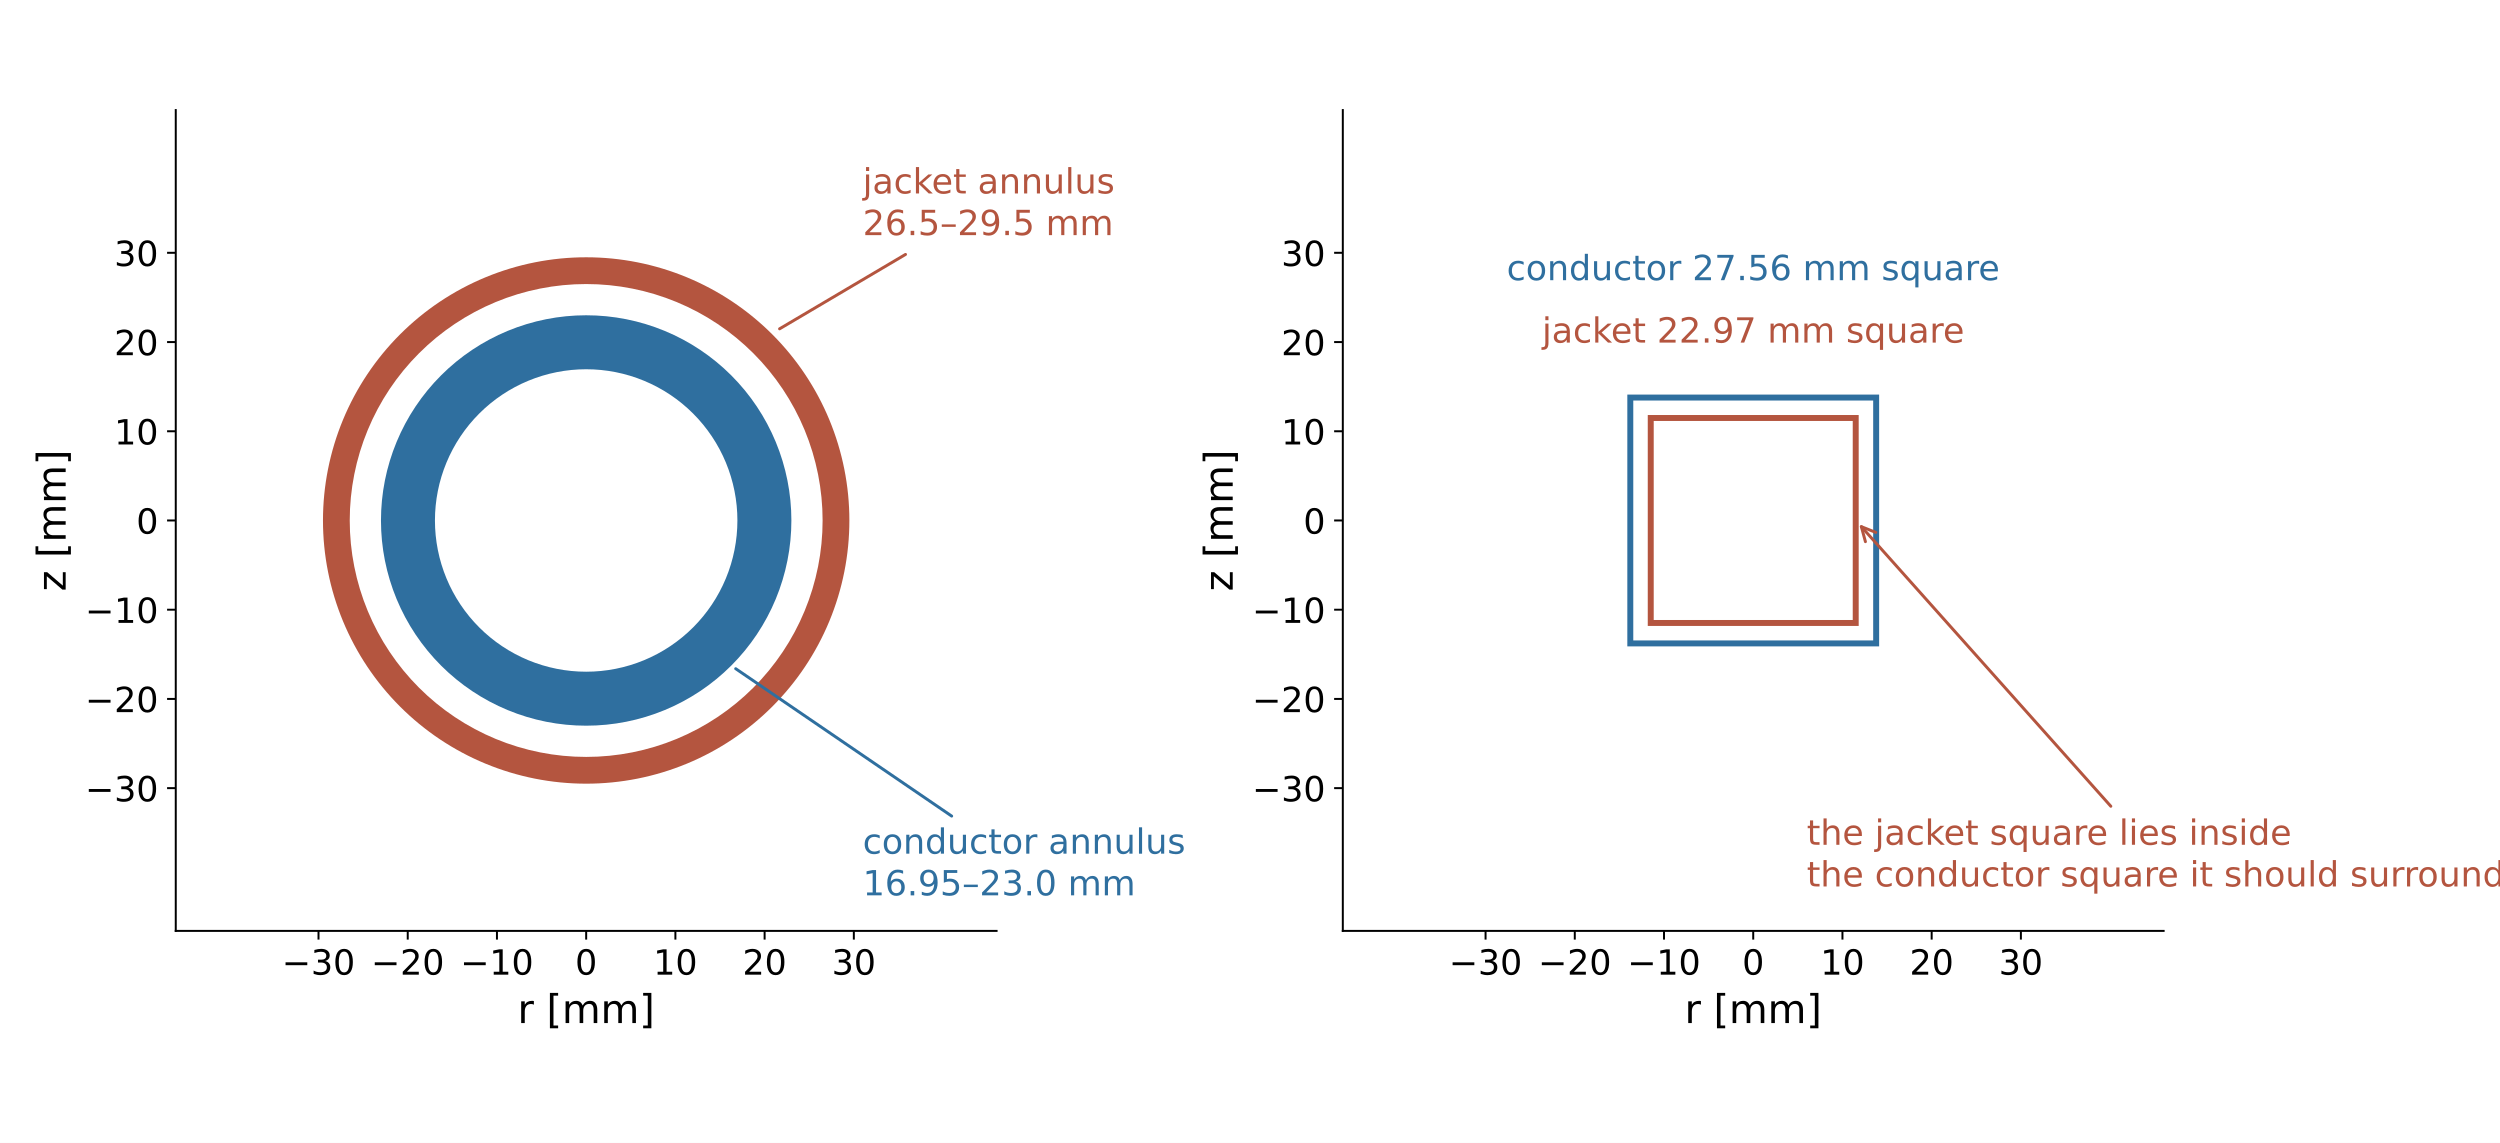
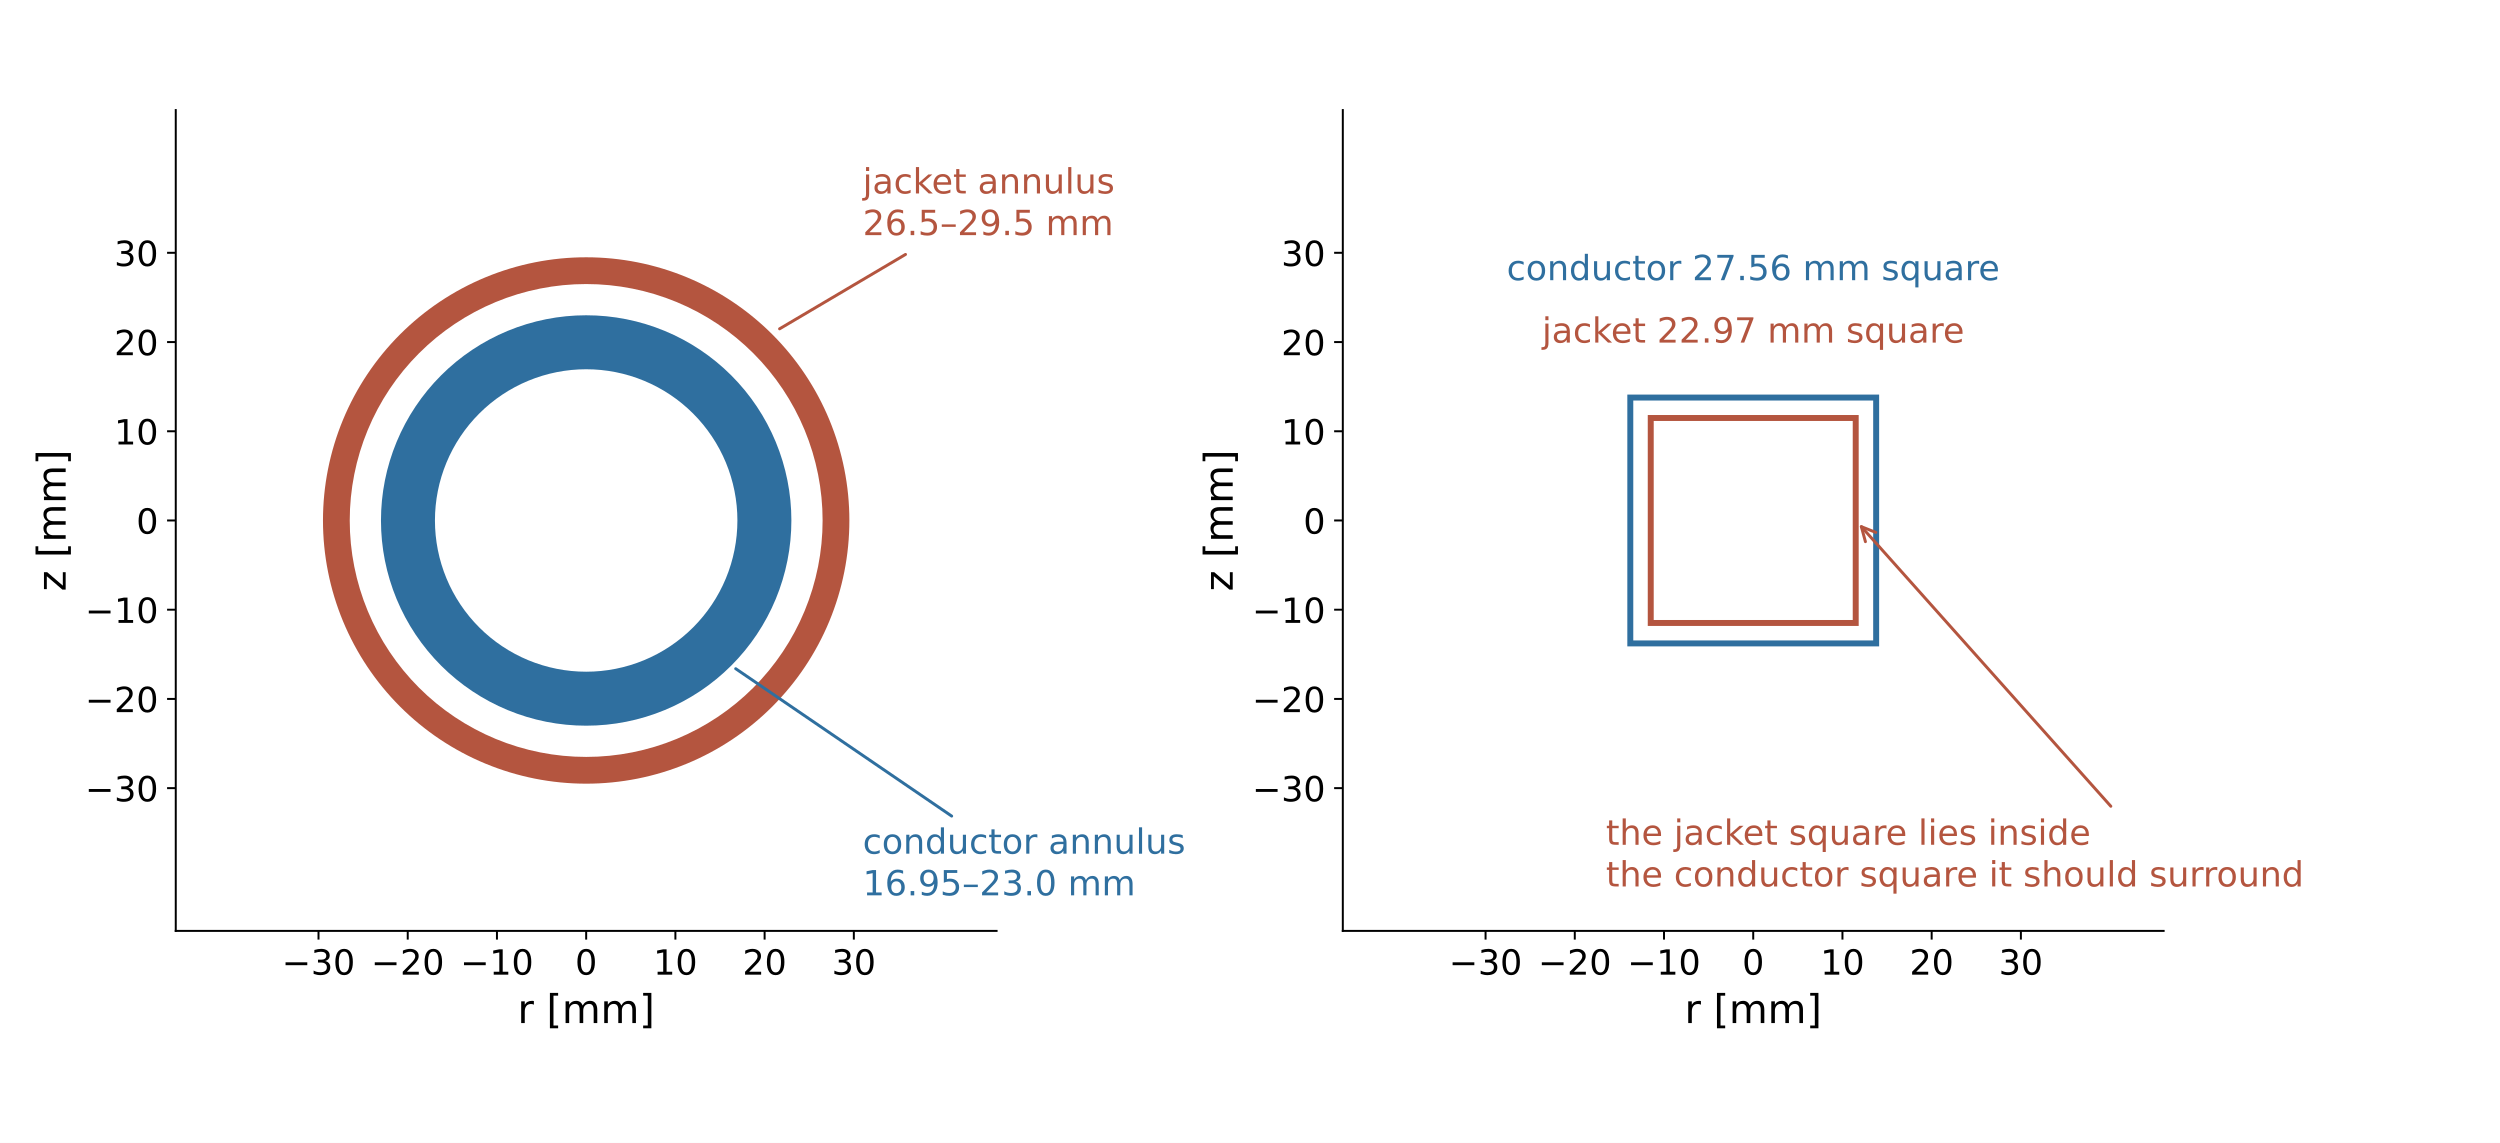
<svg xmlns="http://www.w3.org/2000/svg" xmlns:xlink="http://www.w3.org/1999/xlink" width="1008pt" height="460.8pt" viewBox="0 0 1008 460.8" version="1.1">
  <defs>
    <style type="text/css">*{stroke-linejoin: round; stroke-linecap: butt}</style>
  </defs>
  <g id="figure_1">
    <g id="patch_1">
      <path d="M 0 460.8  L 1008 460.8  L 1008 0  L 0 0  z " style="fill: #ffffff" />
    </g>
    <g id="axes_1">
      <g id="patch_2">
        <path d="M 70.866 375.337  L 401.824 375.337  L 401.824 44.379  L 70.866 44.379  z " style="fill: #ffffff" />
      </g>
      <g id="patch_3">
        <path d="M 319.085 209.858  C 319.085 198.993 316.944 188.233 312.786 178.195  C 308.629 168.157 302.534 159.035 294.851 151.353  C 287.168 143.67 278.046 137.575 268.008 133.417  C 257.97 129.259 247.21 127.119 236.345 127.119  C 225.48 127.119 214.72 129.259 204.682 133.417  C 194.644 137.575 185.522 143.67 177.84 151.353  C 170.157 159.035 164.062 168.157 159.904 178.195  C 155.746 188.233 153.606 198.993 153.606 209.858  C 153.606 220.723 155.746 231.483 159.904 241.521  C 164.062 251.559 170.157 260.681 177.84 268.364  C 185.522 276.047 194.644 282.141 204.682 286.299  C 214.72 290.457 225.48 292.598 236.345 292.598  C 247.21 292.598 257.97 290.457 268.008 286.299  C 278.046 282.141 287.168 276.047 294.851 268.364  C 302.534 260.681 308.629 251.559 312.786 241.521  C 316.944 231.483 319.085 220.723 319.085 209.858  M 297.321 209.858  C 297.321 217.865 295.743 225.795 292.679 233.192  C 289.615 240.59 285.123 247.312 279.461 252.974  C 273.799 258.636 267.077 263.128 259.679 266.192  C 252.282 269.256 244.352 270.834 236.345 270.834  C 228.338 270.834 220.409 269.256 213.011 266.192  C 205.613 263.128 198.891 258.636 193.229 252.974  C 187.567 247.312 183.076 240.59 180.011 233.192  C 176.947 225.795 175.37 217.865 175.37 209.858  C 175.37 201.851 176.947 193.922 180.011 186.524  C 183.076 179.126 187.567 172.404 193.229 166.742  C 198.891 161.08 205.613 156.588 213.011 153.524  C 220.409 150.46 228.338 148.883 236.345 148.883  C 244.352 148.883 252.282 150.46 259.679 153.524  C 267.077 156.588 273.799 161.08 279.461 166.742  C 285.123 172.404 289.615 179.126 292.679 186.524  C 295.743 193.922 297.321 201.851 297.321 209.858  M 319.085 209.858  z " clip-path="url(#pbdc6de7a12)" style="fill: #2f6f9f" />
      </g>
      <g id="patch_4">
        <path d="M 342.468 209.858  C 342.468 195.922 339.722 182.122 334.389 169.247  C 329.056 156.372 321.239 144.672 311.385 134.818  C 301.531 124.964 289.832 117.147 276.956 111.814  C 264.081 106.481 250.281 103.736 236.345 103.736  C 222.409 103.736 208.609 106.481 195.734 111.814  C 182.859 117.147 171.16 124.964 161.305 134.818  C 151.451 144.672 143.634 156.372 138.301 169.247  C 132.968 182.122 130.223 195.922 130.223 209.858  C 130.223 223.794 132.968 237.594 138.301 250.469  C 143.634 263.344 151.451 275.044 161.305 284.898  C 171.16 294.752 182.859 302.569 195.734 307.902  C 208.609 313.235 222.409 315.98 236.345 315.98  C 250.281 315.98 264.081 313.235 276.956 307.902  C 289.832 302.569 301.531 294.752 311.385 284.898  C 321.239 275.044 329.056 263.344 334.389 250.469  C 339.722 237.594 342.468 223.794 342.468 209.858  M 331.675 209.858  C 331.675 222.377 329.21 234.774 324.419 246.339  C 319.628 257.905 312.606 268.415 303.754 277.267  C 294.902 286.119 284.392 293.141 272.826 297.932  C 261.261 302.722 248.864 305.188 236.345 305.188  C 223.827 305.188 211.43 302.722 199.864 297.932  C 188.298 293.141 177.789 286.119 168.937 277.267  C 160.085 268.415 153.062 257.905 148.272 246.339  C 143.481 234.774 141.015 222.377 141.015 209.858  C 141.015 197.339 143.481 184.943 148.272 173.377  C 153.062 161.811 160.085 151.301 168.937 142.449  C 177.789 133.597 188.298 126.575 199.864 121.784  C 211.43 116.994 223.827 114.528 236.345 114.528  C 248.864 114.528 261.261 116.994 272.826 121.784  C 284.392 126.575 294.902 133.597 303.754 142.449  C 312.606 151.301 319.628 161.811 324.419 173.377  C 329.21 184.943 331.675 197.339 331.675 209.858  M 342.468 209.858  z " clip-path="url(#pbdc6de7a12)" style="fill: #b4553f" />
      </g>
      <g id="matplotlib.axis_1">
        <g id="xtick_1">
          <g id="line2d_1">
            <defs>
              <path id="m87f43edd3f" d="M 0 0  L 0 3.5  " style="stroke: #000000; stroke-width: 0.8" />
            </defs>
            <g>
              <use xlink:href="#m87f43edd3f" x="128.424" y="375.337" style="stroke: #000000; stroke-width: 0.8" />
            </g>
          </g>
          <g id="text_1">
            <g transform="translate(113.6509 392.9737) scale(0.14 -0.14)">
              <defs>
                <path id="DejaVuSans-c9c" d="M 678 2272  L 4684 2272  L 4684 1741  L 678 1741  L 678 2272  z " transform="scale(0.015625)" />
                <path id="DejaVuSans-16" d="M 2597 2516  Q 3050 2419 3304 2112  Q 3559 1806 3559 1356  Q 3559 666 3084 287  Q 2609 -91 1734 -91  Q 1441 -91 1130 -33  Q 819 25 488 141  L 488 750  Q 750 597 1062 519  Q 1375 441 1716 441  Q 2309 441 2620 675  Q 2931 909 2931 1356  Q 2931 1769 2642 2001  Q 2353 2234 1838 2234  L 1294 2234  L 1294 2753  L 1863 2753  Q 2328 2753 2575 2939  Q 2822 3125 2822 3475  Q 2822 3834 2567 4026  Q 2313 4219 1838 4219  Q 1578 4219 1281 4162  Q 984 4106 628 3988  L 628 4550  Q 988 4650 1302 4700  Q 1616 4750 1894 4750  Q 2613 4750 3031 4423  Q 3450 4097 3450 3541  Q 3450 3153 3228 2886  Q 3006 2619 2597 2516  z " transform="scale(0.015625)" />
                <path id="DejaVuSans-13" d="M 2034 4250  Q 1547 4250 1301 3770  Q 1056 3291 1056 2328  Q 1056 1369 1301 889  Q 1547 409 2034 409  Q 2525 409 2770 889  Q 3016 1369 3016 2328  Q 3016 3291 2770 3770  Q 2525 4250 2034 4250  z M 2034 4750  Q 2819 4750 3233 4129  Q 3647 3509 3647 2328  Q 3647 1150 3233 529  Q 2819 -91 2034 -91  Q 1250 -91 836 529  Q 422 1150 422 2328  Q 422 3509 836 4129  Q 1250 4750 2034 4750  z " transform="scale(0.015625)" />
              </defs>
              <use xlink:href="#DejaVuSans-c9c" />
              <use xlink:href="#DejaVuSans-16" transform="translate(83.79688 0)" />
              <use xlink:href="#DejaVuSans-13" transform="translate(147.4219 0)" />
            </g>
          </g>
        </g>
        <g id="xtick_2">
          <g id="line2d_2">
            <g>
              <use xlink:href="#m87f43edd3f" x="164.398" y="375.337" style="stroke: #000000; stroke-width: 0.8" />
            </g>
          </g>
          <g id="text_2">
            <g transform="translate(149.6246 392.9737) scale(0.14 -0.14)">
              <defs>
                <path id="DejaVuSans-15" d="M 1228 531  L 3431 531  L 3431 0  L 469 0  L 469 531  Q 828 903 1448 1529  Q 2069 2156 2228 2338  Q 2531 2678 2651 2914  Q 2772 3150 2772 3378  Q 2772 3750 2511 3984  Q 2250 4219 1831 4219  Q 1534 4219 1204 4116  Q 875 4013 500 3803  L 500 4441  Q 881 4594 1212 4672  Q 1544 4750 1819 4750  Q 2544 4750 2975 4387  Q 3406 4025 3406 3419  Q 3406 3131 3298 2873  Q 3191 2616 2906 2266  Q 2828 2175 2409 1742  Q 1991 1309 1228 531  z " transform="scale(0.015625)" />
              </defs>
              <use xlink:href="#DejaVuSans-c9c" />
              <use xlink:href="#DejaVuSans-15" transform="translate(83.79688 0)" />
              <use xlink:href="#DejaVuSans-13" transform="translate(147.4219 0)" />
            </g>
          </g>
        </g>
        <g id="xtick_3">
          <g id="line2d_3">
            <g>
              <use xlink:href="#m87f43edd3f" x="200.372" y="375.337" style="stroke: #000000; stroke-width: 0.8" />
            </g>
          </g>
          <g id="text_3">
            <g transform="translate(185.5982 392.9737) scale(0.14 -0.14)">
              <defs>
                <path id="DejaVuSans-14" d="M 794 531  L 1825 531  L 1825 4091  L 703 3866  L 703 4441  L 1819 4666  L 2450 4666  L 2450 531  L 3481 531  L 3481 0  L 794 0  L 794 531  z " transform="scale(0.015625)" />
              </defs>
              <use xlink:href="#DejaVuSans-c9c" />
              <use xlink:href="#DejaVuSans-14" transform="translate(83.79688 0)" />
              <use xlink:href="#DejaVuSans-13" transform="translate(147.4219 0)" />
            </g>
          </g>
        </g>
        <g id="xtick_4">
          <g id="line2d_4">
            <g>
              <use xlink:href="#m87f43edd3f" x="236.345" y="375.337" style="stroke: #000000; stroke-width: 0.8" />
            </g>
          </g>
          <g id="text_4">
            <g transform="translate(231.8914 392.9737) scale(0.14 -0.14)">
              <use xlink:href="#DejaVuSans-13" />
            </g>
          </g>
        </g>
        <g id="xtick_5">
          <g id="line2d_5">
            <g>
              <use xlink:href="#m87f43edd3f" x="272.319" y="375.337" style="stroke: #000000; stroke-width: 0.8" />
            </g>
          </g>
          <g id="text_5">
            <g transform="translate(263.4114 392.9737) scale(0.14 -0.14)">
              <use xlink:href="#DejaVuSans-14" />
              <use xlink:href="#DejaVuSans-13" transform="translate(63.625 0)" />
            </g>
          </g>
        </g>
        <g id="xtick_6">
          <g id="line2d_6">
            <g>
              <use xlink:href="#m87f43edd3f" x="308.293" y="375.337" style="stroke: #000000; stroke-width: 0.8" />
            </g>
          </g>
          <g id="text_6">
            <g transform="translate(299.385 392.9737) scale(0.14 -0.14)">
              <use xlink:href="#DejaVuSans-15" />
              <use xlink:href="#DejaVuSans-13" transform="translate(63.625 0)" />
            </g>
          </g>
        </g>
        <g id="xtick_7">
          <g id="line2d_7">
            <g>
              <use xlink:href="#m87f43edd3f" x="344.266" y="375.337" style="stroke: #000000; stroke-width: 0.8" />
            </g>
          </g>
          <g id="text_7">
            <g transform="translate(335.3587 392.9737) scale(0.14 -0.14)">
              <use xlink:href="#DejaVuSans-16" />
              <use xlink:href="#DejaVuSans-13" transform="translate(63.625 0)" />
            </g>
          </g>
        </g>
        <g id="text_8">
          <g transform="translate(208.6864 412.4945) scale(0.16 -0.16)">
            <defs>
              <path id="DejaVuSans-55" d="M 2631 2963  Q 2534 3019 2420 3045  Q 2306 3072 2169 3072  Q 1681 3072 1420 2755  Q 1159 2438 1159 1844  L 1159 0  L 581 0  L 581 3500  L 1159 3500  L 1159 2956  Q 1341 3275 1631 3429  Q 1922 3584 2338 3584  Q 2397 3584 2469 3576  Q 2541 3569 2628 3553  L 2631 2963  z " transform="scale(0.015625)" />
              <path id="DejaVuSans-3" transform="scale(0.015625)" />
              <path id="DejaVuSans-3e" d="M 550 4863  L 1875 4863  L 1875 4416  L 1125 4416  L 1125 -397  L 1875 -397  L 1875 -844  L 550 -844  L 550 4863  z " transform="scale(0.015625)" />
              <path id="DejaVuSans-50" d="M 3328 2828  Q 3544 3216 3844 3400  Q 4144 3584 4550 3584  Q 5097 3584 5394 3201  Q 5691 2819 5691 2113  L 5691 0  L 5113 0  L 5113 2094  Q 5113 2597 4934 2840  Q 4756 3084 4391 3084  Q 3944 3084 3684 2787  Q 3425 2491 3425 1978  L 3425 0  L 2847 0  L 2847 2094  Q 2847 2600 2669 2842  Q 2491 3084 2119 3084  Q 1678 3084 1418 2786  Q 1159 2488 1159 1978  L 1159 0  L 581 0  L 581 3500  L 1159 3500  L 1159 2956  Q 1356 3278 1631 3431  Q 1906 3584 2284 3584  Q 2666 3584 2933 3390  Q 3200 3197 3328 2828  z " transform="scale(0.015625)" />
              <path id="DejaVuSans-40" d="M 1947 4863  L 1947 -844  L 622 -844  L 622 -397  L 1369 -397  L 1369 4416  L 622 4416  L 622 4863  L 1947 4863  z " transform="scale(0.015625)" />
            </defs>
            <use xlink:href="#DejaVuSans-55" />
            <use xlink:href="#DejaVuSans-3" transform="translate(41.10938 0)" />
            <use xlink:href="#DejaVuSans-3e" transform="translate(72.89062 0)" />
            <use xlink:href="#DejaVuSans-50" transform="translate(111.9062 0)" />
            <use xlink:href="#DejaVuSans-50" transform="translate(209.3125 0)" />
            <use xlink:href="#DejaVuSans-40" transform="translate(306.7188 0)" />
          </g>
        </g>
      </g>
      <g id="matplotlib.axis_2">
        <g id="ytick_1">
          <g id="line2d_8">
            <defs>
              <path id="mcf8e458431" d="M 0 0  L -3.5 0  " style="stroke: #000000; stroke-width: 0.8" />
            </defs>
            <g>
              <use xlink:href="#mcf8e458431" x="70.866" y="317.779" style="stroke: #000000; stroke-width: 0.8" />
            </g>
          </g>
          <g id="text_9">
            <g transform="translate(34.31973 323.0975) scale(0.14 -0.14)">
              <use xlink:href="#DejaVuSans-c9c" />
              <use xlink:href="#DejaVuSans-16" transform="translate(83.79688 0)" />
              <use xlink:href="#DejaVuSans-13" transform="translate(147.4219 0)" />
            </g>
          </g>
        </g>
        <g id="ytick_2">
          <g id="line2d_9">
            <g>
              <use xlink:href="#mcf8e458431" x="70.866" y="281.805" style="stroke: #000000; stroke-width: 0.8" />
            </g>
          </g>
          <g id="text_10">
            <g transform="translate(34.31973 287.1238) scale(0.14 -0.14)">
              <use xlink:href="#DejaVuSans-c9c" />
              <use xlink:href="#DejaVuSans-15" transform="translate(83.79688 0)" />
              <use xlink:href="#DejaVuSans-13" transform="translate(147.4219 0)" />
            </g>
          </g>
        </g>
        <g id="ytick_3">
          <g id="line2d_10">
            <g>
              <use xlink:href="#mcf8e458431" x="70.866" y="245.832" style="stroke: #000000; stroke-width: 0.8" />
            </g>
          </g>
          <g id="text_11">
            <g transform="translate(34.31973 251.1502) scale(0.14 -0.14)">
              <use xlink:href="#DejaVuSans-c9c" />
              <use xlink:href="#DejaVuSans-14" transform="translate(83.79688 0)" />
              <use xlink:href="#DejaVuSans-13" transform="translate(147.4219 0)" />
            </g>
          </g>
        </g>
        <g id="ytick_4">
          <g id="line2d_11">
            <g>
              <use xlink:href="#mcf8e458431" x="70.866" y="209.858" style="stroke: #000000; stroke-width: 0.8" />
            </g>
          </g>
          <g id="text_12">
            <g transform="translate(54.9588 215.1765) scale(0.14 -0.14)">
              <use xlink:href="#DejaVuSans-13" />
            </g>
          </g>
        </g>
        <g id="ytick_5">
          <g id="line2d_12">
            <g>
              <use xlink:href="#mcf8e458431" x="70.866" y="173.884" style="stroke: #000000; stroke-width: 0.8" />
            </g>
          </g>
          <g id="text_13">
            <g transform="translate(46.0513 179.2028) scale(0.14 -0.14)">
              <use xlink:href="#DejaVuSans-14" />
              <use xlink:href="#DejaVuSans-13" transform="translate(63.625 0)" />
            </g>
          </g>
        </g>
        <g id="ytick_6">
          <g id="line2d_13">
            <g>
              <use xlink:href="#mcf8e458431" x="70.866" y="137.911" style="stroke: #000000; stroke-width: 0.8" />
            </g>
          </g>
          <g id="text_14">
            <g transform="translate(46.0513 143.2291) scale(0.14 -0.14)">
              <use xlink:href="#DejaVuSans-15" />
              <use xlink:href="#DejaVuSans-13" transform="translate(63.625 0)" />
            </g>
          </g>
        </g>
        <g id="ytick_7">
          <g id="line2d_14">
            <g>
              <use xlink:href="#mcf8e458431" x="70.866" y="101.937" style="stroke: #000000; stroke-width: 0.8" />
            </g>
          </g>
          <g id="text_15">
            <g transform="translate(46.0513 107.2555) scale(0.14 -0.14)">
              <use xlink:href="#DejaVuSans-16" />
              <use xlink:href="#DejaVuSans-13" transform="translate(63.625 0)" />
            </g>
          </g>
        </g>
        <g id="text_16">
          <g transform="translate(26.47598 238.4269) rotate(-90) scale(0.16 -0.16)">
            <defs>
              <path id="DejaVuSans-5d" d="M 353 3500  L 3084 3500  L 3084 2975  L 922 459  L 3084 459  L 3084 0  L 275 0  L 275 525  L 2438 3041  L 353 3041  L 353 3500  z " transform="scale(0.015625)" />
            </defs>
            <use xlink:href="#DejaVuSans-5d" />
            <use xlink:href="#DejaVuSans-3" transform="translate(52.48438 0)" />
            <use xlink:href="#DejaVuSans-3e" transform="translate(84.26562 0)" />
            <use xlink:href="#DejaVuSans-50" transform="translate(123.2812 0)" />
            <use xlink:href="#DejaVuSans-50" transform="translate(220.6875 0)" />
            <use xlink:href="#DejaVuSans-40" transform="translate(318.0938 0)" />
          </g>
        </g>
      </g>
      <g id="patch_5">
        <path d="M 70.866 375.337  L 70.866 44.379  " style="fill: none; stroke: #000000; stroke-width: 0.8; stroke-linejoin: miter; stroke-linecap: square" />
      </g>
      <g id="patch_6">
        <path d="M 70.866 375.337  L 401.824 375.337  " style="fill: none; stroke: #000000; stroke-width: 0.8; stroke-linejoin: miter; stroke-linecap: square" />
      </g>
      <g id="patch_7">
        <path d="M 365.096 102.589  Q 339.713 117.584 314.33 132.578  " style="fill: none; stroke: #b4553f; stroke-width: 1.2; stroke-linecap: round" />
      </g>
      <g id="text_17">
        <g style="fill: #b4553f" transform="translate(347.8636 78.00261) scale(0.14 -0.14)">
          <defs>
            <path id="DejaVuSans-4d" d="M 603 3500  L 1178 3500  L 1178 -63  Q 1178 -731 923 -1031  Q 669 -1331 103 -1331  L -116 -1331  L -116 -844  L 38 -844  Q 366 -844 484 -692  Q 603 -541 603 -63  L 603 3500  z M 603 4863  L 1178 4863  L 1178 4134  L 603 4134  L 603 4863  z " transform="scale(0.015625)" />
            <path id="DejaVuSans-44" d="M 2194 1759  Q 1497 1759 1228 1600  Q 959 1441 959 1056  Q 959 750 1161 570  Q 1363 391 1709 391  Q 2188 391 2477 730  Q 2766 1069 2766 1631  L 2766 1759  L 2194 1759  z M 3341 1997  L 3341 0  L 2766 0  L 2766 531  Q 2569 213 2275 61  Q 1981 -91 1556 -91  Q 1019 -91 701 211  Q 384 513 384 1019  Q 384 1609 779 1909  Q 1175 2209 1959 2209  L 2766 2209  L 2766 2266  Q 2766 2663 2505 2880  Q 2244 3097 1772 3097  Q 1472 3097 1187 3025  Q 903 2953 641 2809  L 641 3341  Q 956 3463 1253 3523  Q 1550 3584 1831 3584  Q 2591 3584 2966 3190  Q 3341 2797 3341 1997  z " transform="scale(0.015625)" />
            <path id="DejaVuSans-46" d="M 3122 3366  L 3122 2828  Q 2878 2963 2633 3030  Q 2388 3097 2138 3097  Q 1578 3097 1268 2742  Q 959 2388 959 1747  Q 959 1106 1268 751  Q 1578 397 2138 397  Q 2388 397 2633 464  Q 2878 531 3122 666  L 3122 134  Q 2881 22 2623 -34  Q 2366 -91 2075 -91  Q 1284 -91 818 406  Q 353 903 353 1747  Q 353 2603 823 3093  Q 1294 3584 2113 3584  Q 2378 3584 2631 3529  Q 2884 3475 3122 3366  z " transform="scale(0.015625)" />
            <path id="DejaVuSans-4e" d="M 581 4863  L 1159 4863  L 1159 1991  L 2875 3500  L 3609 3500  L 1753 1863  L 3688 0  L 2938 0  L 1159 1709  L 1159 0  L 581 0  L 581 4863  z " transform="scale(0.015625)" />
            <path id="DejaVuSans-48" d="M 3597 1894  L 3597 1613  L 953 1613  Q 991 1019 1311 708  Q 1631 397 2203 397  Q 2534 397 2845 478  Q 3156 559 3463 722  L 3463 178  Q 3153 47 2828 -22  Q 2503 -91 2169 -91  Q 1331 -91 842 396  Q 353 884 353 1716  Q 353 2575 817 3079  Q 1281 3584 2069 3584  Q 2775 3584 3186 3129  Q 3597 2675 3597 1894  z M 3022 2063  Q 3016 2534 2758 2815  Q 2500 3097 2075 3097  Q 1594 3097 1305 2825  Q 1016 2553 972 2059  L 3022 2063  z " transform="scale(0.015625)" />
            <path id="DejaVuSans-57" d="M 1172 4494  L 1172 3500  L 2356 3500  L 2356 3053  L 1172 3053  L 1172 1153  Q 1172 725 1289 603  Q 1406 481 1766 481  L 2356 481  L 2356 0  L 1766 0  Q 1100 0 847 248  Q 594 497 594 1153  L 594 3053  L 172 3053  L 172 3500  L 594 3500  L 594 4494  L 1172 4494  z " transform="scale(0.015625)" />
            <path id="DejaVuSans-51" d="M 3513 2113  L 3513 0  L 2938 0  L 2938 2094  Q 2938 2591 2744 2837  Q 2550 3084 2163 3084  Q 1697 3084 1428 2787  Q 1159 2491 1159 1978  L 1159 0  L 581 0  L 581 3500  L 1159 3500  L 1159 2956  Q 1366 3272 1645 3428  Q 1925 3584 2291 3584  Q 2894 3584 3203 3211  Q 3513 2838 3513 2113  z " transform="scale(0.015625)" />
            <path id="DejaVuSans-58" d="M 544 1381  L 544 3500  L 1119 3500  L 1119 1403  Q 1119 906 1312 657  Q 1506 409 1894 409  Q 2359 409 2629 706  Q 2900 1003 2900 1516  L 2900 3500  L 3475 3500  L 3475 0  L 2900 0  L 2900 538  Q 2691 219 2414 64  Q 2138 -91 1772 -91  Q 1169 -91 856 284  Q 544 659 544 1381  z M 1991 3584  L 1991 3584  z " transform="scale(0.015625)" />
            <path id="DejaVuSans-4f" d="M 603 4863  L 1178 4863  L 1178 0  L 603 0  L 603 4863  z " transform="scale(0.015625)" />
            <path id="DejaVuSans-56" d="M 2834 3397  L 2834 2853  Q 2591 2978 2328 3040  Q 2066 3103 1784 3103  Q 1356 3103 1142 2972  Q 928 2841 928 2578  Q 928 2378 1081 2264  Q 1234 2150 1697 2047  L 1894 2003  Q 2506 1872 2764 1633  Q 3022 1394 3022 966  Q 3022 478 2636 193  Q 2250 -91 1575 -91  Q 1294 -91 989 -36  Q 684 19 347 128  L 347 722  Q 666 556 975 473  Q 1284 391 1588 391  Q 1994 391 2212 530  Q 2431 669 2431 922  Q 2431 1156 2273 1281  Q 2116 1406 1581 1522  L 1381 1569  Q 847 1681 609 1914  Q 372 2147 372 2553  Q 372 3047 722 3315  Q 1072 3584 1716 3584  Q 2034 3584 2315 3537  Q 2597 3491 2834 3397  z " transform="scale(0.015625)" />
          </defs>
          <use xlink:href="#DejaVuSans-4d" />
          <use xlink:href="#DejaVuSans-44" transform="translate(27.78125 0)" />
          <use xlink:href="#DejaVuSans-46" transform="translate(89.0625 0)" />
          <use xlink:href="#DejaVuSans-4e" transform="translate(144.0469 0)" />
          <use xlink:href="#DejaVuSans-48" transform="translate(198.3906 0)" />
          <use xlink:href="#DejaVuSans-57" transform="translate(259.9219 0)" />
          <use xlink:href="#DejaVuSans-3" transform="translate(299.125 0)" />
          <use xlink:href="#DejaVuSans-44" transform="translate(330.9062 0)" />
          <use xlink:href="#DejaVuSans-51" transform="translate(392.1875 0)" />
          <use xlink:href="#DejaVuSans-51" transform="translate(455.5625 0)" />
          <use xlink:href="#DejaVuSans-58" transform="translate(518.9375 0)" />
          <use xlink:href="#DejaVuSans-4f" transform="translate(582.3125 0)" />
          <use xlink:href="#DejaVuSans-58" transform="translate(610.0938 0)" />
          <use xlink:href="#DejaVuSans-56" transform="translate(673.4688 0)" />
        </g>
        <g style="fill: #b4553f" transform="translate(347.8636 94.80535) scale(0.14 -0.14)">
          <defs>
            <path id="DejaVuSans-19" d="M 2113 2584  Q 1688 2584 1439 2293  Q 1191 2003 1191 1497  Q 1191 994 1439 701  Q 1688 409 2113 409  Q 2538 409 2786 701  Q 3034 994 3034 1497  Q 3034 2003 2786 2293  Q 2538 2584 2113 2584  z M 3366 4563  L 3366 3988  Q 3128 4100 2886 4159  Q 2644 4219 2406 4219  Q 1781 4219 1451 3797  Q 1122 3375 1075 2522  Q 1259 2794 1537 2939  Q 1816 3084 2150 3084  Q 2853 3084 3261 2657  Q 3669 2231 3669 1497  Q 3669 778 3244 343  Q 2819 -91 2113 -91  Q 1303 -91 875 529  Q 447 1150 447 2328  Q 447 3434 972 4092  Q 1497 4750 2381 4750  Q 2619 4750 2861 4703  Q 3103 4656 3366 4563  z " transform="scale(0.015625)" />
            <path id="DejaVuSans-11" d="M 684 794  L 1344 794  L 1344 0  L 684 0  L 684 794  z " transform="scale(0.015625)" />
            <path id="DejaVuSans-18" d="M 691 4666  L 3169 4666  L 3169 4134  L 1269 4134  L 1269 2991  Q 1406 3038 1543 3061  Q 1681 3084 1819 3084  Q 2600 3084 3056 2656  Q 3513 2228 3513 1497  Q 3513 744 3044 326  Q 2575 -91 1722 -91  Q 1428 -91 1123 -41  Q 819 9 494 109  L 494 744  Q 775 591 1075 516  Q 1375 441 1709 441  Q 2250 441 2565 725  Q 2881 1009 2881 1497  Q 2881 1984 2565 2268  Q 2250 2553 1709 2553  Q 1456 2553 1204 2497  Q 953 2441 691 2322  L 691 4666  z " transform="scale(0.015625)" />
            <path id="DejaVuSans-af5" d="M 313 1978  L 2888 1978  L 2888 1528  L 313 1528  L 313 1978  z " transform="scale(0.015625)" />
            <path id="DejaVuSans-1c" d="M 703 97  L 703 672  Q 941 559 1184 500  Q 1428 441 1663 441  Q 2288 441 2617 861  Q 2947 1281 2994 2138  Q 2813 1869 2534 1725  Q 2256 1581 1919 1581  Q 1219 1581 811 2004  Q 403 2428 403 3163  Q 403 3881 828 4315  Q 1253 4750 1959 4750  Q 2769 4750 3195 4129  Q 3622 3509 3622 2328  Q 3622 1225 3098 567  Q 2575 -91 1691 -91  Q 1453 -91 1209 -44  Q 966 3 703 97  z M 1959 2075  Q 2384 2075 2632 2365  Q 2881 2656 2881 3163  Q 2881 3666 2632 3958  Q 2384 4250 1959 4250  Q 1534 4250 1286 3958  Q 1038 3666 1038 3163  Q 1038 2656 1286 2365  Q 1534 2075 1959 2075  z " transform="scale(0.015625)" />
          </defs>
          <use xlink:href="#DejaVuSans-15" />
          <use xlink:href="#DejaVuSans-19" transform="translate(63.625 0)" />
          <use xlink:href="#DejaVuSans-11" transform="translate(127.25 0)" />
          <use xlink:href="#DejaVuSans-18" transform="translate(159.0312 0)" />
          <use xlink:href="#DejaVuSans-af5" transform="translate(222.6562 0)" />
          <use xlink:href="#DejaVuSans-15" transform="translate(272.6562 0)" />
          <use xlink:href="#DejaVuSans-1c" transform="translate(336.2812 0)" />
          <use xlink:href="#DejaVuSans-11" transform="translate(399.9062 0)" />
          <use xlink:href="#DejaVuSans-18" transform="translate(431.6875 0)" />
          <use xlink:href="#DejaVuSans-3" transform="translate(495.3125 0)" />
          <use xlink:href="#DejaVuSans-50" transform="translate(527.0938 0)" />
          <use xlink:href="#DejaVuSans-50" transform="translate(624.5 0)" />
        </g>
      </g>
      <g id="patch_8">
        <path d="M 383.706 329.039  Q 340.172 299.332 296.637 269.624  " style="fill: none; stroke: #2f6f9f; stroke-width: 1.2; stroke-linecap: round" />
      </g>
      <g id="text_18">
        <g style="fill: #2f6f9f" transform="translate(347.8636 344.2078) scale(0.14 -0.14)">
          <defs>
            <path id="DejaVuSans-52" d="M 1959 3097  Q 1497 3097 1228 2736  Q 959 2375 959 1747  Q 959 1119 1226 758  Q 1494 397 1959 397  Q 2419 397 2687 759  Q 2956 1122 2956 1747  Q 2956 2369 2687 2733  Q 2419 3097 1959 3097  z M 1959 3584  Q 2709 3584 3137 3096  Q 3566 2609 3566 1747  Q 3566 888 3137 398  Q 2709 -91 1959 -91  Q 1206 -91 779 398  Q 353 888 353 1747  Q 353 2609 779 3096  Q 1206 3584 1959 3584  z " transform="scale(0.015625)" />
            <path id="DejaVuSans-47" d="M 2906 2969  L 2906 4863  L 3481 4863  L 3481 0  L 2906 0  L 2906 525  Q 2725 213 2448 61  Q 2172 -91 1784 -91  Q 1150 -91 751 415  Q 353 922 353 1747  Q 353 2572 751 3078  Q 1150 3584 1784 3584  Q 2172 3584 2448 3432  Q 2725 3281 2906 2969  z M 947 1747  Q 947 1113 1208 752  Q 1469 391 1925 391  Q 2381 391 2643 752  Q 2906 1113 2906 1747  Q 2906 2381 2643 2742  Q 2381 3103 1925 3103  Q 1469 3103 1208 2742  Q 947 2381 947 1747  z " transform="scale(0.015625)" />
          </defs>
          <use xlink:href="#DejaVuSans-46" />
          <use xlink:href="#DejaVuSans-52" transform="translate(54.98438 0)" />
          <use xlink:href="#DejaVuSans-51" transform="translate(116.1719 0)" />
          <use xlink:href="#DejaVuSans-47" transform="translate(179.5469 0)" />
          <use xlink:href="#DejaVuSans-58" transform="translate(243.0312 0)" />
          <use xlink:href="#DejaVuSans-46" transform="translate(306.4062 0)" />
          <use xlink:href="#DejaVuSans-57" transform="translate(361.3906 0)" />
          <use xlink:href="#DejaVuSans-52" transform="translate(400.5938 0)" />
          <use xlink:href="#DejaVuSans-55" transform="translate(461.7812 0)" />
          <use xlink:href="#DejaVuSans-3" transform="translate(502.8906 0)" />
          <use xlink:href="#DejaVuSans-44" transform="translate(534.6719 0)" />
          <use xlink:href="#DejaVuSans-51" transform="translate(595.9531 0)" />
          <use xlink:href="#DejaVuSans-51" transform="translate(659.3281 0)" />
          <use xlink:href="#DejaVuSans-58" transform="translate(722.7031 0)" />
          <use xlink:href="#DejaVuSans-4f" transform="translate(786.0781 0)" />
          <use xlink:href="#DejaVuSans-58" transform="translate(813.8594 0)" />
          <use xlink:href="#DejaVuSans-56" transform="translate(877.2344 0)" />
        </g>
        <g style="fill: #2f6f9f" transform="translate(347.8636 361.0105) scale(0.14 -0.14)">
          <use xlink:href="#DejaVuSans-14" />
          <use xlink:href="#DejaVuSans-19" transform="translate(63.625 0)" />
          <use xlink:href="#DejaVuSans-11" transform="translate(127.25 0)" />
          <use xlink:href="#DejaVuSans-1c" transform="translate(159.0312 0)" />
          <use xlink:href="#DejaVuSans-18" transform="translate(222.6562 0)" />
          <use xlink:href="#DejaVuSans-af5" transform="translate(286.2812 0)" />
          <use xlink:href="#DejaVuSans-15" transform="translate(336.2812 0)" />
          <use xlink:href="#DejaVuSans-16" transform="translate(399.9062 0)" />
          <use xlink:href="#DejaVuSans-11" transform="translate(463.5312 0)" />
          <use xlink:href="#DejaVuSans-13" transform="translate(495.3125 0)" />
          <use xlink:href="#DejaVuSans-3" transform="translate(558.9375 0)" />
          <use xlink:href="#DejaVuSans-50" transform="translate(590.7188 0)" />
          <use xlink:href="#DejaVuSans-50" transform="translate(688.125 0)" />
        </g>
      </g>
    </g>
    <g id="axes_2">
      <g id="patch_9">
        <path d="M 541.422 375.337  L 872.38 375.337  L 872.38 44.379  L 541.422 44.379  z " style="fill: #ffffff" />
      </g>
      <g id="matplotlib.axis_3">
        <g id="xtick_8">
          <g id="line2d_15">
            <g>
              <use xlink:href="#m87f43edd3f" x="598.98" y="375.337" style="stroke: #000000; stroke-width: 0.8" />
            </g>
          </g>
          <g id="text_19">
            <g transform="translate(584.2071 392.9737) scale(0.14 -0.14)">
              <use xlink:href="#DejaVuSans-c9c" />
              <use xlink:href="#DejaVuSans-16" transform="translate(83.79688 0)" />
              <use xlink:href="#DejaVuSans-13" transform="translate(147.4219 0)" />
            </g>
          </g>
        </g>
        <g id="xtick_9">
          <g id="line2d_16">
            <g>
              <use xlink:href="#m87f43edd3f" x="634.954" y="375.337" style="stroke: #000000; stroke-width: 0.8" />
            </g>
          </g>
          <g id="text_20">
            <g transform="translate(620.1808 392.9737) scale(0.14 -0.14)">
              <use xlink:href="#DejaVuSans-c9c" />
              <use xlink:href="#DejaVuSans-15" transform="translate(83.79688 0)" />
              <use xlink:href="#DejaVuSans-13" transform="translate(147.4219 0)" />
            </g>
          </g>
        </g>
        <g id="xtick_10">
          <g id="line2d_17">
            <g>
              <use xlink:href="#m87f43edd3f" x="670.928" y="375.337" style="stroke: #000000; stroke-width: 0.8" />
            </g>
          </g>
          <g id="text_21">
            <g transform="translate(656.1544 392.9737) scale(0.14 -0.14)">
              <use xlink:href="#DejaVuSans-c9c" />
              <use xlink:href="#DejaVuSans-14" transform="translate(83.79688 0)" />
              <use xlink:href="#DejaVuSans-13" transform="translate(147.4219 0)" />
            </g>
          </g>
        </g>
        <g id="xtick_11">
          <g id="line2d_18">
            <g>
              <use xlink:href="#m87f43edd3f" x="706.901" y="375.337" style="stroke: #000000; stroke-width: 0.8" />
            </g>
          </g>
          <g id="text_22">
            <g transform="translate(702.4476 392.9737) scale(0.14 -0.14)">
              <use xlink:href="#DejaVuSans-13" />
            </g>
          </g>
        </g>
        <g id="xtick_12">
          <g id="line2d_19">
            <g>
              <use xlink:href="#m87f43edd3f" x="742.875" y="375.337" style="stroke: #000000; stroke-width: 0.8" />
            </g>
          </g>
          <g id="text_23">
            <g transform="translate(733.9676 392.9737) scale(0.14 -0.14)">
              <use xlink:href="#DejaVuSans-14" />
              <use xlink:href="#DejaVuSans-13" transform="translate(63.625 0)" />
            </g>
          </g>
        </g>
        <g id="xtick_13">
          <g id="line2d_20">
            <g>
              <use xlink:href="#m87f43edd3f" x="778.849" y="375.337" style="stroke: #000000; stroke-width: 0.8" />
            </g>
          </g>
          <g id="text_24">
            <g transform="translate(769.9412 392.9737) scale(0.14 -0.14)">
              <use xlink:href="#DejaVuSans-15" />
              <use xlink:href="#DejaVuSans-13" transform="translate(63.625 0)" />
            </g>
          </g>
        </g>
        <g id="xtick_14">
          <g id="line2d_21">
            <g>
              <use xlink:href="#m87f43edd3f" x="814.822" y="375.337" style="stroke: #000000; stroke-width: 0.8" />
            </g>
          </g>
          <g id="text_25">
            <g transform="translate(805.9149 392.9737) scale(0.14 -0.14)">
              <use xlink:href="#DejaVuSans-16" />
              <use xlink:href="#DejaVuSans-13" transform="translate(63.625 0)" />
            </g>
          </g>
        </g>
        <g id="text_26">
          <g transform="translate(679.2426 412.4945) scale(0.16 -0.16)">
            <use xlink:href="#DejaVuSans-55" />
            <use xlink:href="#DejaVuSans-3" transform="translate(41.10938 0)" />
            <use xlink:href="#DejaVuSans-3e" transform="translate(72.89062 0)" />
            <use xlink:href="#DejaVuSans-50" transform="translate(111.9062 0)" />
            <use xlink:href="#DejaVuSans-50" transform="translate(209.3125 0)" />
            <use xlink:href="#DejaVuSans-40" transform="translate(306.7188 0)" />
          </g>
        </g>
      </g>
      <g id="matplotlib.axis_4">
        <g id="ytick_8">
          <g id="line2d_22">
            <g>
              <use xlink:href="#mcf8e458431" x="541.422" y="317.779" style="stroke: #000000; stroke-width: 0.8" />
            </g>
          </g>
          <g id="text_27">
            <g transform="translate(504.8759 323.0975) scale(0.14 -0.14)">
              <use xlink:href="#DejaVuSans-c9c" />
              <use xlink:href="#DejaVuSans-16" transform="translate(83.79688 0)" />
              <use xlink:href="#DejaVuSans-13" transform="translate(147.4219 0)" />
            </g>
          </g>
        </g>
        <g id="ytick_9">
          <g id="line2d_23">
            <g>
              <use xlink:href="#mcf8e458431" x="541.422" y="281.805" style="stroke: #000000; stroke-width: 0.8" />
            </g>
          </g>
          <g id="text_28">
            <g transform="translate(504.8759 287.1238) scale(0.14 -0.14)">
              <use xlink:href="#DejaVuSans-c9c" />
              <use xlink:href="#DejaVuSans-15" transform="translate(83.79688 0)" />
              <use xlink:href="#DejaVuSans-13" transform="translate(147.4219 0)" />
            </g>
          </g>
        </g>
        <g id="ytick_10">
          <g id="line2d_24">
            <g>
              <use xlink:href="#mcf8e458431" x="541.422" y="245.832" style="stroke: #000000; stroke-width: 0.8" />
            </g>
          </g>
          <g id="text_29">
            <g transform="translate(504.8759 251.1502) scale(0.14 -0.14)">
              <use xlink:href="#DejaVuSans-c9c" />
              <use xlink:href="#DejaVuSans-14" transform="translate(83.79688 0)" />
              <use xlink:href="#DejaVuSans-13" transform="translate(147.4219 0)" />
            </g>
          </g>
        </g>
        <g id="ytick_11">
          <g id="line2d_25">
            <g>
              <use xlink:href="#mcf8e458431" x="541.422" y="209.858" style="stroke: #000000; stroke-width: 0.8" />
            </g>
          </g>
          <g id="text_30">
            <g transform="translate(525.515 215.1765) scale(0.14 -0.14)">
              <use xlink:href="#DejaVuSans-13" />
            </g>
          </g>
        </g>
        <g id="ytick_12">
          <g id="line2d_26">
            <g>
              <use xlink:href="#mcf8e458431" x="541.422" y="173.884" style="stroke: #000000; stroke-width: 0.8" />
            </g>
          </g>
          <g id="text_31">
            <g transform="translate(516.6075 179.2028) scale(0.14 -0.14)">
              <use xlink:href="#DejaVuSans-14" />
              <use xlink:href="#DejaVuSans-13" transform="translate(63.625 0)" />
            </g>
          </g>
        </g>
        <g id="ytick_13">
          <g id="line2d_27">
            <g>
              <use xlink:href="#mcf8e458431" x="541.422" y="137.911" style="stroke: #000000; stroke-width: 0.8" />
            </g>
          </g>
          <g id="text_32">
            <g transform="translate(516.6075 143.2291) scale(0.14 -0.14)">
              <use xlink:href="#DejaVuSans-15" />
              <use xlink:href="#DejaVuSans-13" transform="translate(63.625 0)" />
            </g>
          </g>
        </g>
        <g id="ytick_14">
          <g id="line2d_28">
            <g>
              <use xlink:href="#mcf8e458431" x="541.422" y="101.937" style="stroke: #000000; stroke-width: 0.8" />
            </g>
          </g>
          <g id="text_33">
            <g transform="translate(516.6075 107.2555) scale(0.14 -0.14)">
              <use xlink:href="#DejaVuSans-16" />
              <use xlink:href="#DejaVuSans-13" transform="translate(63.625 0)" />
            </g>
          </g>
        </g>
        <g id="text_34">
          <g transform="translate(497.0322 238.4269) rotate(-90) scale(0.16 -0.16)">
            <use xlink:href="#DejaVuSans-5d" />
            <use xlink:href="#DejaVuSans-3" transform="translate(52.48438 0)" />
            <use xlink:href="#DejaVuSans-3e" transform="translate(84.26562 0)" />
            <use xlink:href="#DejaVuSans-50" transform="translate(123.2812 0)" />
            <use xlink:href="#DejaVuSans-50" transform="translate(220.6875 0)" />
            <use xlink:href="#DejaVuSans-40" transform="translate(318.0938 0)" />
          </g>
        </g>
      </g>
      <g id="patch_10">
        <path d="M 541.422 375.337  L 541.422 44.379  " style="fill: none; stroke: #000000; stroke-width: 0.8; stroke-linejoin: miter; stroke-linecap: square" />
      </g>
      <g id="patch_11">
        <path d="M 541.422 375.337  L 872.38 375.337  " style="fill: none; stroke: #000000; stroke-width: 0.8; stroke-linejoin: miter; stroke-linecap: square" />
      </g>
      <g id="patch_12">
        <path d="M 657.337 259.423  L 756.466 259.423  L 756.466 160.294  L 657.337 160.294  L 657.337 259.423  z " clip-path="url(#pd409f1d11d)" style="fill: none; stroke: #2f6f9f; stroke-width: 2.4; stroke-linejoin: miter" />
      </g>
      <g id="patch_13">
        <path d="M 665.578 251.181  L 748.224 251.181  L 748.224 168.535  L 665.578 168.535  L 665.578 251.181  z " clip-path="url(#pd409f1d11d)" style="fill: none; stroke: #b4553f; stroke-width: 2.4; stroke-linejoin: miter" />
      </g>
      <g id="text_35">
        <g style="fill: #2f6f9f" transform="translate(607.5014 112.9633) scale(0.14 -0.14)">
          <defs>
            <path id="DejaVuSans-1a" d="M 525 4666  L 3525 4666  L 3525 4397  L 1831 0  L 1172 0  L 2766 4134  L 525 4134  L 525 4666  z " transform="scale(0.015625)" />
            <path id="DejaVuSans-54" d="M 947 1747  Q 947 1113 1208 752  Q 1469 391 1925 391  Q 2381 391 2643 752  Q 2906 1113 2906 1747  Q 2906 2381 2643 2742  Q 2381 3103 1925 3103  Q 1469 3103 1208 2742  Q 947 2381 947 1747  z M 2906 525  Q 2725 213 2448 61  Q 2172 -91 1784 -91  Q 1150 -91 751 415  Q 353 922 353 1747  Q 353 2572 751 3078  Q 1150 3584 1784 3584  Q 2172 3584 2448 3432  Q 2725 3281 2906 2969  L 2906 3500  L 3481 3500  L 3481 -1331  L 2906 -1331  L 2906 525  z " transform="scale(0.015625)" />
          </defs>
          <use xlink:href="#DejaVuSans-46" />
          <use xlink:href="#DejaVuSans-52" transform="translate(54.98438 0)" />
          <use xlink:href="#DejaVuSans-51" transform="translate(116.1719 0)" />
          <use xlink:href="#DejaVuSans-47" transform="translate(179.5469 0)" />
          <use xlink:href="#DejaVuSans-58" transform="translate(243.0312 0)" />
          <use xlink:href="#DejaVuSans-46" transform="translate(306.4062 0)" />
          <use xlink:href="#DejaVuSans-57" transform="translate(361.3906 0)" />
          <use xlink:href="#DejaVuSans-52" transform="translate(400.5938 0)" />
          <use xlink:href="#DejaVuSans-55" transform="translate(461.7812 0)" />
          <use xlink:href="#DejaVuSans-3" transform="translate(502.8906 0)" />
          <use xlink:href="#DejaVuSans-15" transform="translate(534.6719 0)" />
          <use xlink:href="#DejaVuSans-1a" transform="translate(598.2969 0)" />
          <use xlink:href="#DejaVuSans-11" transform="translate(661.9219 0)" />
          <use xlink:href="#DejaVuSans-18" transform="translate(693.7031 0)" />
          <use xlink:href="#DejaVuSans-19" transform="translate(757.3281 0)" />
          <use xlink:href="#DejaVuSans-3" transform="translate(820.9531 0)" />
          <use xlink:href="#DejaVuSans-50" transform="translate(852.7344 0)" />
          <use xlink:href="#DejaVuSans-50" transform="translate(950.1406 0)" />
          <use xlink:href="#DejaVuSans-3" transform="translate(1047.547 0)" />
          <use xlink:href="#DejaVuSans-56" transform="translate(1079.328 0)" />
          <use xlink:href="#DejaVuSans-54" transform="translate(1131.422 0)" />
          <use xlink:href="#DejaVuSans-58" transform="translate(1194.906 0)" />
          <use xlink:href="#DejaVuSans-44" transform="translate(1258.281 0)" />
          <use xlink:href="#DejaVuSans-55" transform="translate(1319.562 0)" />
          <use xlink:href="#DejaVuSans-48" transform="translate(1358.469 0)" />
        </g>
      </g>
      <g id="text_36">
        <g style="fill: #b4553f" transform="translate(621.765 138.1449) scale(0.14 -0.14)">
          <use xlink:href="#DejaVuSans-4d" />
          <use xlink:href="#DejaVuSans-44" transform="translate(27.78125 0)" />
          <use xlink:href="#DejaVuSans-46" transform="translate(89.0625 0)" />
          <use xlink:href="#DejaVuSans-4e" transform="translate(144.0469 0)" />
          <use xlink:href="#DejaVuSans-48" transform="translate(198.3906 0)" />
          <use xlink:href="#DejaVuSans-57" transform="translate(259.9219 0)" />
          <use xlink:href="#DejaVuSans-3" transform="translate(299.125 0)" />
          <use xlink:href="#DejaVuSans-15" transform="translate(330.9062 0)" />
          <use xlink:href="#DejaVuSans-15" transform="translate(394.5312 0)" />
          <use xlink:href="#DejaVuSans-11" transform="translate(458.1562 0)" />
          <use xlink:href="#DejaVuSans-1c" transform="translate(489.9375 0)" />
          <use xlink:href="#DejaVuSans-1a" transform="translate(553.5625 0)" />
          <use xlink:href="#DejaVuSans-3" transform="translate(617.1875 0)" />
          <use xlink:href="#DejaVuSans-50" transform="translate(648.9688 0)" />
          <use xlink:href="#DejaVuSans-50" transform="translate(746.375 0)" />
          <use xlink:href="#DejaVuSans-3" transform="translate(843.7812 0)" />
          <use xlink:href="#DejaVuSans-56" transform="translate(875.5625 0)" />
          <use xlink:href="#DejaVuSans-54" transform="translate(927.6562 0)" />
          <use xlink:href="#DejaVuSans-58" transform="translate(991.1406 0)" />
          <use xlink:href="#DejaVuSans-44" transform="translate(1054.516 0)" />
          <use xlink:href="#DejaVuSans-55" transform="translate(1115.797 0)" />
          <use xlink:href="#DejaVuSans-48" transform="translate(1154.703 0)" />
        </g>
      </g>
      <g id="patch_14">
        <path d="M 851.078 325.08  Q 800.341 268.216 750.498 212.354  " style="fill: none; stroke: #b4553f; stroke-width: 1.2; stroke-linecap: round" />
        <path d="M 752.137 218.396  L 750.498 212.354  L 756.315 214.668  " style="fill: none; stroke: #b4553f; stroke-width: 1.2; stroke-linecap: round" />
      </g>
      <g id="text_37">
-         <g style="fill: #b4553f" transform="translate(728.4856 340.6104) scale(0.14 -0.14)">
+         <g style="fill: #b4553f" transform="translate(647.5 340.6104) scale(0.14 -0.14)">
          <defs>
            <path id="DejaVuSans-4b" d="M 3513 2113  L 3513 0  L 2938 0  L 2938 2094  Q 2938 2591 2744 2837  Q 2550 3084 2163 3084  Q 1697 3084 1428 2787  Q 1159 2491 1159 1978  L 1159 0  L 581 0  L 581 4863  L 1159 4863  L 1159 2956  Q 1366 3272 1645 3428  Q 1925 3584 2291 3584  Q 2894 3584 3203 3211  Q 3513 2838 3513 2113  z " transform="scale(0.015625)" />
            <path id="DejaVuSans-4c" d="M 603 3500  L 1178 3500  L 1178 0  L 603 0  L 603 3500  z M 603 4863  L 1178 4863  L 1178 4134  L 603 4134  L 603 4863  z " transform="scale(0.015625)" />
          </defs>
          <use xlink:href="#DejaVuSans-57" />
          <use xlink:href="#DejaVuSans-4b" transform="translate(39.20312 0)" />
          <use xlink:href="#DejaVuSans-48" transform="translate(102.5781 0)" />
          <use xlink:href="#DejaVuSans-3" transform="translate(164.1094 0)" />
          <use xlink:href="#DejaVuSans-4d" transform="translate(195.8906 0)" />
          <use xlink:href="#DejaVuSans-44" transform="translate(223.6719 0)" />
          <use xlink:href="#DejaVuSans-46" transform="translate(284.9531 0)" />
          <use xlink:href="#DejaVuSans-4e" transform="translate(339.9375 0)" />
          <use xlink:href="#DejaVuSans-48" transform="translate(394.2812 0)" />
          <use xlink:href="#DejaVuSans-57" transform="translate(455.8125 0)" />
          <use xlink:href="#DejaVuSans-3" transform="translate(495.0156 0)" />
          <use xlink:href="#DejaVuSans-56" transform="translate(526.7969 0)" />
          <use xlink:href="#DejaVuSans-54" transform="translate(578.8906 0)" />
          <use xlink:href="#DejaVuSans-58" transform="translate(642.375 0)" />
          <use xlink:href="#DejaVuSans-44" transform="translate(705.75 0)" />
          <use xlink:href="#DejaVuSans-55" transform="translate(767.0312 0)" />
          <use xlink:href="#DejaVuSans-48" transform="translate(805.9375 0)" />
          <use xlink:href="#DejaVuSans-3" transform="translate(867.4688 0)" />
          <use xlink:href="#DejaVuSans-4f" transform="translate(899.25 0)" />
          <use xlink:href="#DejaVuSans-4c" transform="translate(927.0312 0)" />
          <use xlink:href="#DejaVuSans-48" transform="translate(954.8125 0)" />
          <use xlink:href="#DejaVuSans-56" transform="translate(1016.344 0)" />
          <use xlink:href="#DejaVuSans-3" transform="translate(1068.438 0)" />
          <use xlink:href="#DejaVuSans-4c" transform="translate(1100.219 0)" />
          <use xlink:href="#DejaVuSans-51" transform="translate(1128 0)" />
          <use xlink:href="#DejaVuSans-56" transform="translate(1191.375 0)" />
          <use xlink:href="#DejaVuSans-4c" transform="translate(1243.469 0)" />
          <use xlink:href="#DejaVuSans-47" transform="translate(1271.25 0)" />
          <use xlink:href="#DejaVuSans-48" transform="translate(1334.734 0)" />
        </g>
-         <g style="fill: #b4553f" transform="translate(728.4856 357.4143) scale(0.14 -0.14)">
+         <g style="fill: #b4553f" transform="translate(647.5 357.4143) scale(0.14 -0.14)">
          <use xlink:href="#DejaVuSans-57" />
          <use xlink:href="#DejaVuSans-4b" transform="translate(39.20312 0)" />
          <use xlink:href="#DejaVuSans-48" transform="translate(102.5781 0)" />
          <use xlink:href="#DejaVuSans-3" transform="translate(164.1094 0)" />
          <use xlink:href="#DejaVuSans-46" transform="translate(195.8906 0)" />
          <use xlink:href="#DejaVuSans-52" transform="translate(250.875 0)" />
          <use xlink:href="#DejaVuSans-51" transform="translate(312.0625 0)" />
          <use xlink:href="#DejaVuSans-47" transform="translate(375.4375 0)" />
          <use xlink:href="#DejaVuSans-58" transform="translate(438.9219 0)" />
          <use xlink:href="#DejaVuSans-46" transform="translate(502.2969 0)" />
          <use xlink:href="#DejaVuSans-57" transform="translate(557.2812 0)" />
          <use xlink:href="#DejaVuSans-52" transform="translate(596.4844 0)" />
          <use xlink:href="#DejaVuSans-55" transform="translate(657.6719 0)" />
          <use xlink:href="#DejaVuSans-3" transform="translate(698.7812 0)" />
          <use xlink:href="#DejaVuSans-56" transform="translate(730.5625 0)" />
          <use xlink:href="#DejaVuSans-54" transform="translate(782.6562 0)" />
          <use xlink:href="#DejaVuSans-58" transform="translate(846.1406 0)" />
          <use xlink:href="#DejaVuSans-44" transform="translate(909.5156 0)" />
          <use xlink:href="#DejaVuSans-55" transform="translate(970.7969 0)" />
          <use xlink:href="#DejaVuSans-48" transform="translate(1009.703 0)" />
          <use xlink:href="#DejaVuSans-3" transform="translate(1071.234 0)" />
          <use xlink:href="#DejaVuSans-4c" transform="translate(1103.016 0)" />
          <use xlink:href="#DejaVuSans-57" transform="translate(1130.797 0)" />
          <use xlink:href="#DejaVuSans-3" transform="translate(1170 0)" />
          <use xlink:href="#DejaVuSans-56" transform="translate(1201.781 0)" />
          <use xlink:href="#DejaVuSans-4b" transform="translate(1253.875 0)" />
          <use xlink:href="#DejaVuSans-52" transform="translate(1317.25 0)" />
          <use xlink:href="#DejaVuSans-58" transform="translate(1378.438 0)" />
          <use xlink:href="#DejaVuSans-4f" transform="translate(1441.812 0)" />
          <use xlink:href="#DejaVuSans-47" transform="translate(1469.594 0)" />
          <use xlink:href="#DejaVuSans-3" transform="translate(1533.078 0)" />
          <use xlink:href="#DejaVuSans-56" transform="translate(1564.859 0)" />
          <use xlink:href="#DejaVuSans-58" transform="translate(1616.953 0)" />
          <use xlink:href="#DejaVuSans-55" transform="translate(1680.328 0)" />
          <use xlink:href="#DejaVuSans-55" transform="translate(1719.688 0)" />
          <use xlink:href="#DejaVuSans-52" transform="translate(1758.594 0)" />
          <use xlink:href="#DejaVuSans-58" transform="translate(1819.781 0)" />
          <use xlink:href="#DejaVuSans-51" transform="translate(1883.156 0)" />
          <use xlink:href="#DejaVuSans-47" transform="translate(1946.531 0)" />
        </g>
      </g>
    </g>
  </g>
  <defs>
    <clipPath id="pbdc6de7a12">
      <rect x="70.866" y="44.379" width="330.958" height="330.958" />
    </clipPath>
    <clipPath id="pd409f1d11d">
      <rect x="541.422" y="44.379" width="330.958" height="330.958" />
    </clipPath>
  </defs>
</svg>
